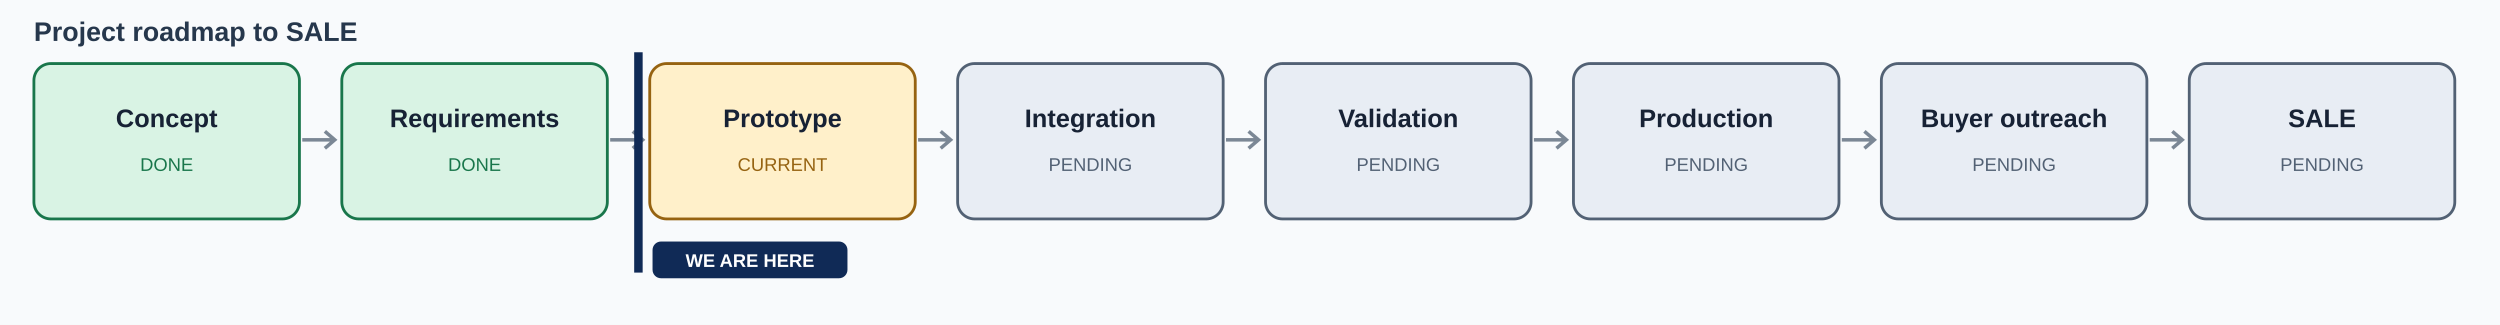
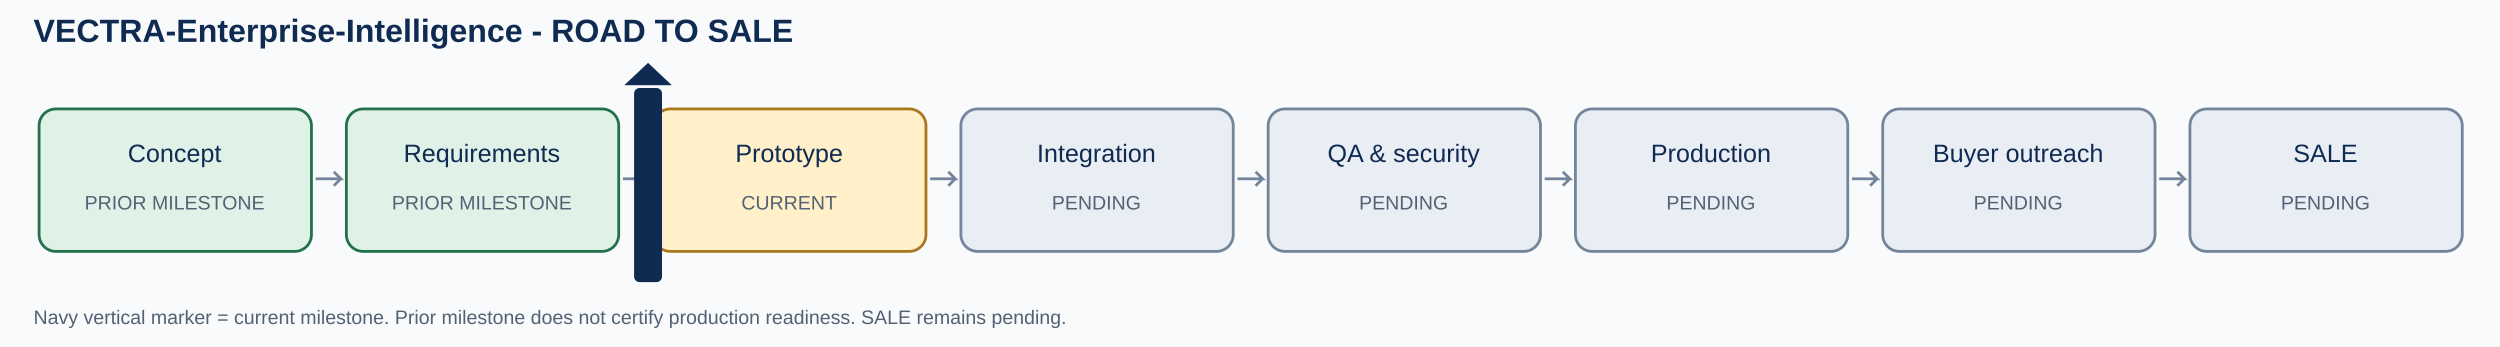
- <svg xmlns="http://www.w3.org/2000/svg" width="1770" height="230" viewBox="0 0 1770 230">
-   <rect width="1770" height="230" fill="#f8fafc" />
-   <text x="24" y="29" font-family="Arial" font-size="19" font-weight="bold" fill="#26374c">Project roadmap to SALE</text>
-   <rect x="24" y="45" width="188" height="110" rx="12" fill="#d9f3e4" stroke="#19764b" stroke-width="2" />
-   <text x="118" y="90" text-anchor="middle" font-family="Arial" font-size="18" font-weight="bold" fill="#172235">Concept</text>
-   <text x="118" y="121" text-anchor="middle" font-family="Arial" font-size="13" fill="#19764b">DONE</text>
-   <path d="M214 99h23m-7 -6l7 6 -7 6" fill="none" stroke="#7b8795" stroke-width="2.5" />
-   <rect x="242" y="45" width="188" height="110" rx="12" fill="#d9f3e4" stroke="#19764b" stroke-width="2" />
-   <text x="336" y="90" text-anchor="middle" font-family="Arial" font-size="18" font-weight="bold" fill="#172235">Requirements</text>
-   <text x="336" y="121" text-anchor="middle" font-family="Arial" font-size="13" fill="#19764b">DONE</text>
-   <path d="M432 99h23m-7 -6l7 6 -7 6" fill="none" stroke="#7b8795" stroke-width="2.5" />
-   <rect x="460" y="45" width="188" height="110" rx="12" fill="#fff0ca" stroke="#966311" stroke-width="2" />
-   <text x="554" y="90" text-anchor="middle" font-family="Arial" font-size="18" font-weight="bold" fill="#172235">Prototype</text>
-   <text x="554" y="121" text-anchor="middle" font-family="Arial" font-size="13" fill="#966311">CURRENT</text>
-   <path d="M650 99h23m-7 -6l7 6 -7 6" fill="none" stroke="#7b8795" stroke-width="2.5" />
-   <rect x="678" y="45" width="188" height="110" rx="12" fill="#e8edf4" stroke="#526174" stroke-width="2" />
-   <text x="772" y="90" text-anchor="middle" font-family="Arial" font-size="18" font-weight="bold" fill="#172235">Integration</text>
-   <text x="772" y="121" text-anchor="middle" font-family="Arial" font-size="13" fill="#526174">PENDING</text>
-   <path d="M868 99h23m-7 -6l7 6 -7 6" fill="none" stroke="#7b8795" stroke-width="2.5" />
-   <rect x="896" y="45" width="188" height="110" rx="12" fill="#e8edf4" stroke="#526174" stroke-width="2" />
-   <text x="990" y="90" text-anchor="middle" font-family="Arial" font-size="18" font-weight="bold" fill="#172235">Validation</text>
-   <text x="990" y="121" text-anchor="middle" font-family="Arial" font-size="13" fill="#526174">PENDING</text>
-   <path d="M1086 99h23m-7 -6l7 6 -7 6" fill="none" stroke="#7b8795" stroke-width="2.5" />
-   <rect x="1114" y="45" width="188" height="110" rx="12" fill="#e8edf4" stroke="#526174" stroke-width="2" />
-   <text x="1208" y="90" text-anchor="middle" font-family="Arial" font-size="18" font-weight="bold" fill="#172235">Production</text>
-   <text x="1208" y="121" text-anchor="middle" font-family="Arial" font-size="13" fill="#526174">PENDING</text>
-   <path d="M1304 99h23m-7 -6l7 6 -7 6" fill="none" stroke="#7b8795" stroke-width="2.5" />
-   <rect x="1332" y="45" width="188" height="110" rx="12" fill="#e8edf4" stroke="#526174" stroke-width="2" />
-   <text x="1426" y="90" text-anchor="middle" font-family="Arial" font-size="18" font-weight="bold" fill="#172235">Buyer outreach</text>
-   <text x="1426" y="121" text-anchor="middle" font-family="Arial" font-size="13" fill="#526174">PENDING</text>
-   <path d="M1522 99h23m-7 -6l7 6 -7 6" fill="none" stroke="#7b8795" stroke-width="2.5" />
-   <rect x="1550" y="45" width="188" height="110" rx="12" fill="#e8edf4" stroke="#526174" stroke-width="2" />
-   <text x="1644" y="90" text-anchor="middle" font-family="Arial" font-size="18" font-weight="bold" fill="#172235">SALE</text>
-   <text x="1644" y="121" text-anchor="middle" font-family="Arial" font-size="13" fill="#526174">PENDING</text>
-   <line x1="452" y1="37" x2="452" y2="193" stroke="#102a56" stroke-width="6" />
-   <rect x="462" y="171" width="138" height="26" rx="6" fill="#102a56" />
-   <text x="531" y="189" text-anchor="middle" font-family="Arial" font-size="13" font-weight="bold" fill="white">WE ARE HERE</text>
+ <svg xmlns="http://www.w3.org/2000/svg" width="1790" height="248" viewBox="0 0 1790 248" role="img" aria-label="Horizontal roadmap with thick vertical navy marker at Prototype">
+   <rect width="1790" height="248" fill="#f8fafc" />
+   <text x="24" y="30" font-family="Arial" font-size="23" font-weight="bold" fill="#102b52">VECTRA-Enterprise-Intelligence - ROAD TO SALE</text>
+   <rect x="28" y="78" width="195" height="102" rx="12" fill="#e0f2e7" stroke="#23704c" stroke-width="2" />
+   <text x="125" y="116" text-anchor="middle" font-family="Arial" font-size="18" fill="#102b52">Concept</text>
+   <text x="125" y="150" text-anchor="middle" font-family="Arial" font-size="14" fill="#526174">PRIOR MILESTONE</text>
+   <path d="M 226 128 h 18 l -5 -5 m 5 5 l -5 5" stroke="#74849a" stroke-width="2" fill="none" />
+   <rect x="248" y="78" width="195" height="102" rx="12" fill="#e0f2e7" stroke="#23704c" stroke-width="2" />
+   <text x="345" y="116" text-anchor="middle" font-family="Arial" font-size="18" fill="#102b52">Requirements</text>
+   <text x="345" y="150" text-anchor="middle" font-family="Arial" font-size="14" fill="#526174">PRIOR MILESTONE</text>
+   <path d="M 446 128 h 18 l -5 -5 m 5 5 l -5 5" stroke="#74849a" stroke-width="2" fill="none" />
+   <rect x="468" y="78" width="195" height="102" rx="12" fill="#fff0c9" stroke="#aa781c" stroke-width="2" />
+   <text x="565" y="116" text-anchor="middle" font-family="Arial" font-size="18" fill="#102b52">Prototype</text>
+   <text x="565" y="150" text-anchor="middle" font-family="Arial" font-size="14" fill="#526174">CURRENT</text>
+   <path d="M 666 128 h 18 l -5 -5 m 5 5 l -5 5" stroke="#74849a" stroke-width="2" fill="none" />
+   <rect x="688" y="78" width="195" height="102" rx="12" fill="#e9edf4" stroke="#74849a" stroke-width="2" />
+   <text x="785" y="116" text-anchor="middle" font-family="Arial" font-size="18" fill="#102b52">Integration</text>
+   <text x="785" y="150" text-anchor="middle" font-family="Arial" font-size="14" fill="#526174">PENDING</text>
+   <path d="M 886 128 h 18 l -5 -5 m 5 5 l -5 5" stroke="#74849a" stroke-width="2" fill="none" />
+   <rect x="908" y="78" width="195" height="102" rx="12" fill="#e9edf4" stroke="#74849a" stroke-width="2" />
+   <text x="1005" y="116" text-anchor="middle" font-family="Arial" font-size="18" fill="#102b52">QA &amp; security</text>
+   <text x="1005" y="150" text-anchor="middle" font-family="Arial" font-size="14" fill="#526174">PENDING</text>
+   <path d="M 1106 128 h 18 l -5 -5 m 5 5 l -5 5" stroke="#74849a" stroke-width="2" fill="none" />
+   <rect x="1128" y="78" width="195" height="102" rx="12" fill="#e9edf4" stroke="#74849a" stroke-width="2" />
+   <text x="1225" y="116" text-anchor="middle" font-family="Arial" font-size="18" fill="#102b52">Production</text>
+   <text x="1225" y="150" text-anchor="middle" font-family="Arial" font-size="14" fill="#526174">PENDING</text>
+   <path d="M 1326 128 h 18 l -5 -5 m 5 5 l -5 5" stroke="#74849a" stroke-width="2" fill="none" />
+   <rect x="1348" y="78" width="195" height="102" rx="12" fill="#e9edf4" stroke="#74849a" stroke-width="2" />
+   <text x="1445" y="116" text-anchor="middle" font-family="Arial" font-size="18" fill="#102b52">Buyer outreach</text>
+   <text x="1445" y="150" text-anchor="middle" font-family="Arial" font-size="14" fill="#526174">PENDING</text>
+   <path d="M 1546 128 h 18 l -5 -5 m 5 5 l -5 5" stroke="#74849a" stroke-width="2" fill="none" />
+   <rect x="1568" y="78" width="195" height="102" rx="12" fill="#e9edf4" stroke="#74849a" stroke-width="2" />
+   <text x="1665" y="116" text-anchor="middle" font-family="Arial" font-size="18" fill="#102b52">SALE</text>
+   <text x="1665" y="150" text-anchor="middle" font-family="Arial" font-size="14" fill="#526174">PENDING</text>
+   <rect x="454" y="63" width="20" height="139" rx="4" fill="#102b52" />
+   <path d="M 447 61 L 464 45 L 481 61 Z" fill="#102b52" />
+   <text x="24" y="232" font-family="Arial" font-size="14" fill="#526174">Navy vertical marker = current milestone. Prior milestone does not certify production readiness. SALE remains pending.</text>
</svg>
